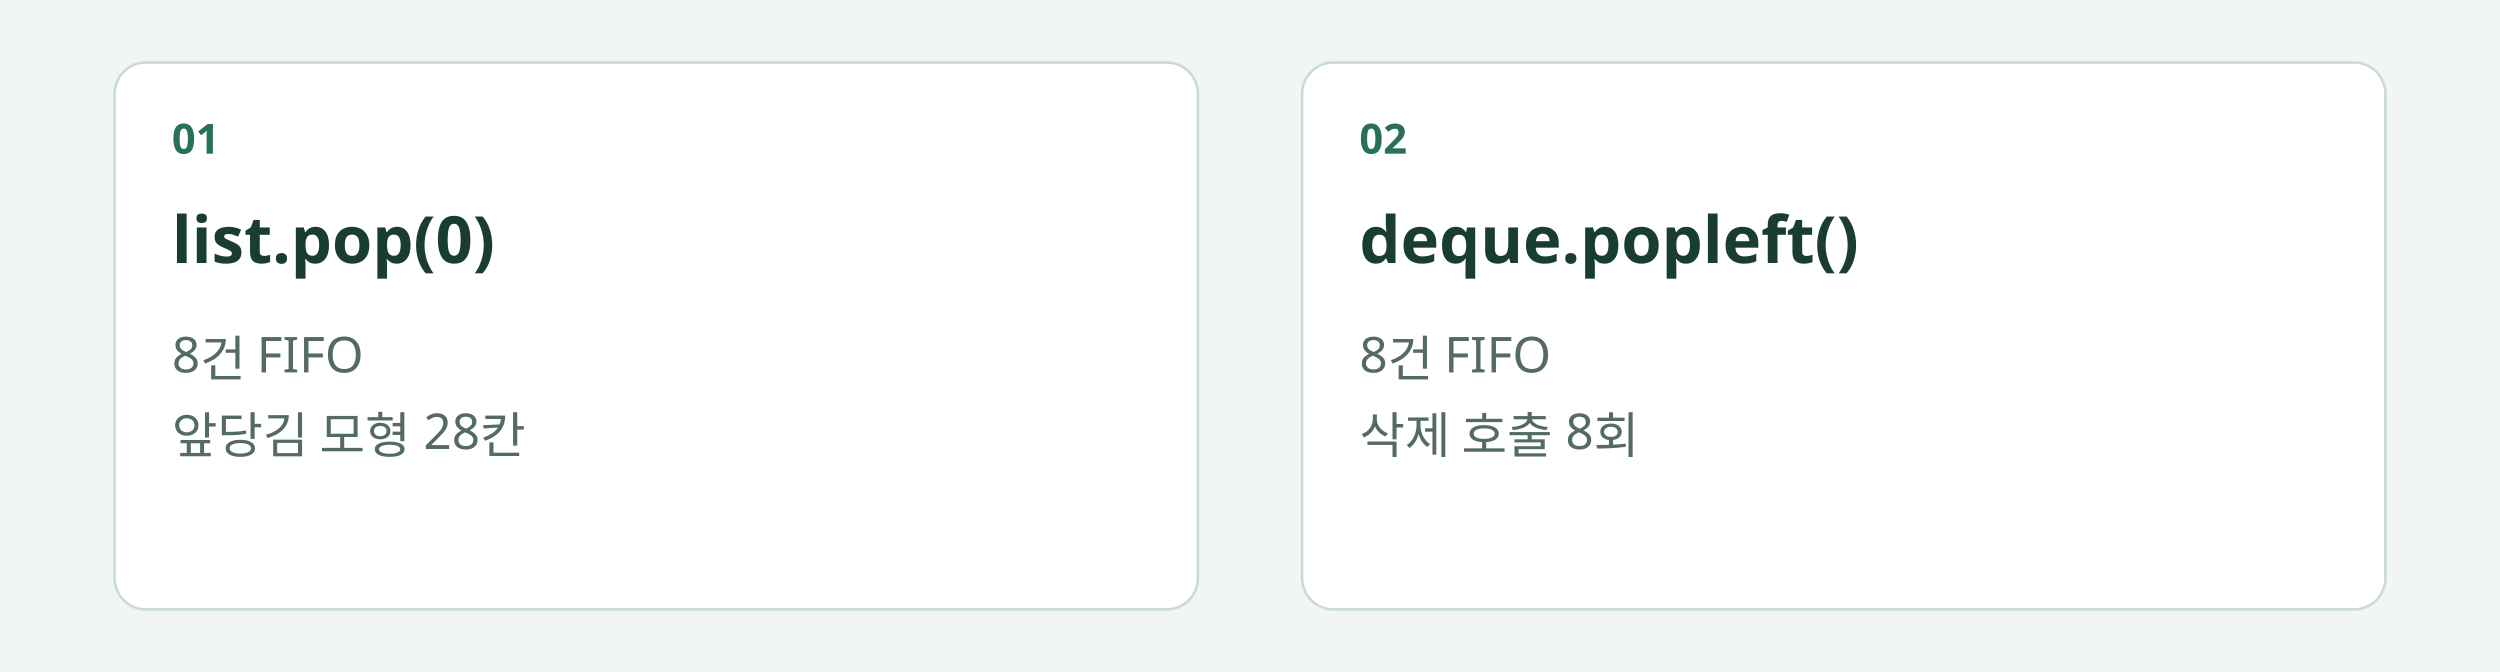
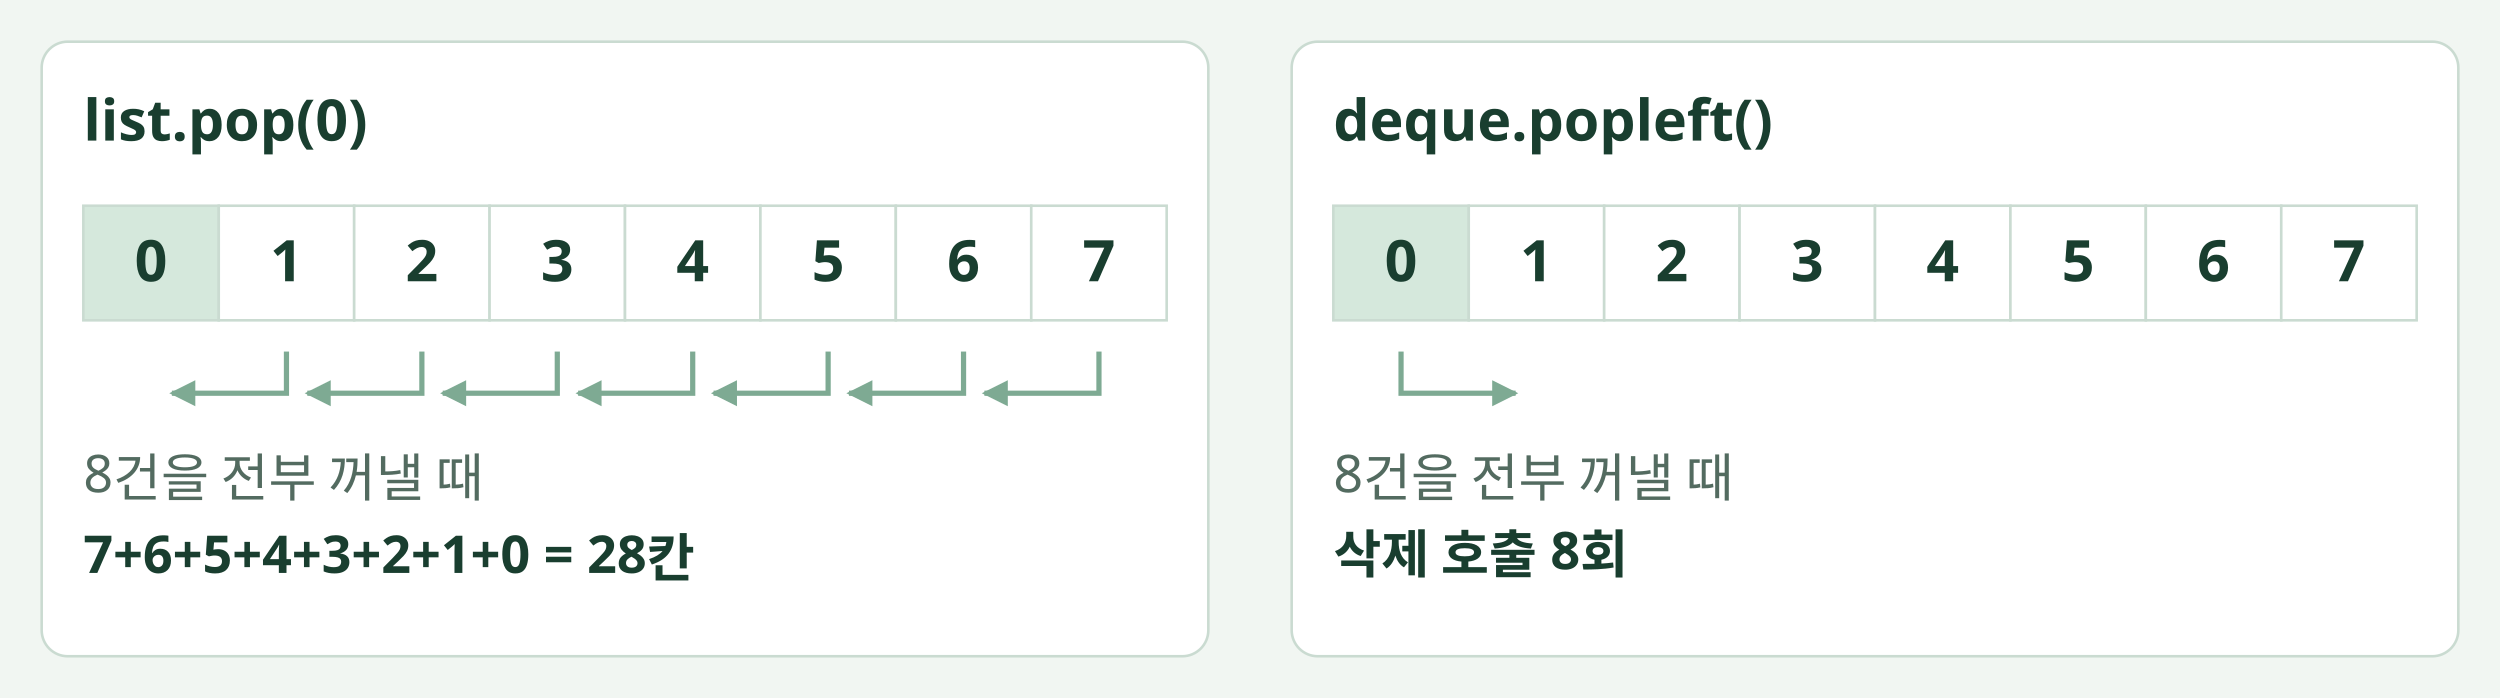
- <svg xmlns="http://www.w3.org/2000/svg" width="960" height="258" viewBox="0 140 960 258" data-diagram-kind="compare" role="img" aria-labelledby="title desc">
+ <svg xmlns="http://www.w3.org/2000/svg" width="960" height="268" viewBox="0 0 960 268" data-diagram-kind="compare" data-explanation="structured" role="img" aria-labelledby="title desc">
  <defs>
-     <marker id="arrow" viewBox="0 0 10 10" refX="9" refY="5" markerWidth="6" markerHeight="6" orient="auto-start-reverse">
+     <marker id="arrow" viewBox="0 0 10 10" refX="9" refY="5" markerWidth="5" markerHeight="5" orient="auto-start-reverse">
      <path d="M0 0L10 5L0 10Z" fill="#7eaa93" />
    </marker>
  </defs>
-   <rect y="140" width="960" height="258" fill="#f1f6f2" />
+   <rect width="960" height="268" fill="#f1f6f2" />
  <g font-family="'Malgun Gothic','Noto Sans KR',sans-serif">
-     <rect x="44" y="164" width="416" height="210" rx="12" fill="#fff" stroke="#cadbd1" />
-     <text x="66" y="199" font-size="16" fill="#287056" font-weight="700" text-anchor="start">01</text>
-     <text x="66" y="241" font-size="25" fill="#193e2f" font-weight="700" text-anchor="start">list.pop(0)</text>
-     <text x="66" y="283" font-size="19" fill="#536b60" font-weight="400" text-anchor="start">8건 FIFO</text>
-     <text x="66" y="314" font-size="19" fill="#536b60" font-weight="400" text-anchor="start">앞당김 모형 28칸</text>
-     <rect x="500" y="164" width="416" height="210" rx="12" fill="#fff" stroke="#cadbd1" />
-     <text x="522" y="199" font-size="16" fill="#287056" font-weight="700" text-anchor="start">02</text>
-     <text x="522" y="241" font-size="25" fill="#193e2f" font-weight="700" text-anchor="start">deque.popleft()</text>
-     <text x="522" y="283" font-size="19" fill="#536b60" font-weight="400" text-anchor="start">8건 FIFO</text>
-     <text x="522" y="314" font-size="19" fill="#536b60" font-weight="400" text-anchor="start">삭제 호출 8회</text>
+     <g data-panel="array">
+       <rect x="16" y="16" width="448" height="236" rx="10" fill="#fff" stroke="#cadbd1" />
+       <text x="32" y="54" font-size="22" fill="#193e2f" font-weight="700" text-anchor="start" data-role="key">
+         <tspan x="32" dy="0">list.pop(0)</tspan>
+       </text>
+       <rect x="32" y="79" width="52" height="44" rx="0" fill="#d5e8dc" stroke="#cadbd1" />
+       <text x="58" y="108" font-size="22" fill="#193e2f" font-weight="700" text-anchor="middle" data-role="key">
+         <tspan x="58" dy="0">0</tspan>
+       </text>
+       <rect x="84" y="79" width="52" height="44" rx="0" fill="#fff" stroke="#cadbd1" />
+       <text x="110" y="108" font-size="22" fill="#193e2f" font-weight="700" text-anchor="middle" data-role="key">
+         <tspan x="110" dy="0">1</tspan>
+       </text>
+       <rect x="136" y="79" width="52" height="44" rx="0" fill="#fff" stroke="#cadbd1" />
+       <text x="162" y="108" font-size="22" fill="#193e2f" font-weight="700" text-anchor="middle" data-role="key">
+         <tspan x="162" dy="0">2</tspan>
+       </text>
+       <rect x="188" y="79" width="52" height="44" rx="0" fill="#fff" stroke="#cadbd1" />
+       <text x="214" y="108" font-size="22" fill="#193e2f" font-weight="700" text-anchor="middle" data-role="key">
+         <tspan x="214" dy="0">3</tspan>
+       </text>
+       <rect x="240" y="79" width="52" height="44" rx="0" fill="#fff" stroke="#cadbd1" />
+       <text x="266" y="108" font-size="22" fill="#193e2f" font-weight="700" text-anchor="middle" data-role="key">
+         <tspan x="266" dy="0">4</tspan>
+       </text>
+       <rect x="292" y="79" width="52" height="44" rx="0" fill="#fff" stroke="#cadbd1" />
+       <text x="318" y="108" font-size="22" fill="#193e2f" font-weight="700" text-anchor="middle" data-role="key">
+         <tspan x="318" dy="0">5</tspan>
+       </text>
+       <rect x="344" y="79" width="52" height="44" rx="0" fill="#fff" stroke="#cadbd1" />
+       <text x="370" y="108" font-size="22" fill="#193e2f" font-weight="700" text-anchor="middle" data-role="key">
+         <tspan x="370" dy="0">6</tspan>
+       </text>
+       <rect x="396" y="79" width="52" height="44" rx="0" fill="#fff" stroke="#cadbd1" />
+       <text x="422" y="108" font-size="22" fill="#193e2f" font-weight="700" text-anchor="middle" data-role="key">
+         <tspan x="422" dy="0">7</tspan>
+       </text>
+       <path d="M110 135v16h-44" fill="none" stroke="#7eaa93" stroke-width="2" marker-end="url(#arrow)" />
+       <path d="M162 135v16h-44" fill="none" stroke="#7eaa93" stroke-width="2" marker-end="url(#arrow)" />
+       <path d="M214 135v16h-44" fill="none" stroke="#7eaa93" stroke-width="2" marker-end="url(#arrow)" />
+       <path d="M266 135v16h-44" fill="none" stroke="#7eaa93" stroke-width="2" marker-end="url(#arrow)" />
+       <path d="M318 135v16h-44" fill="none" stroke="#7eaa93" stroke-width="2" marker-end="url(#arrow)" />
+       <path d="M370 135v16h-44" fill="none" stroke="#7eaa93" stroke-width="2" marker-end="url(#arrow)" />
+       <path d="M422 135v16h-44" fill="none" stroke="#7eaa93" stroke-width="2" marker-end="url(#arrow)" />
+       <text x="32" y="189" font-size="20" fill="#536b60" font-weight="400" text-anchor="start">
+         <tspan x="32" dy="0">8건을 전부 꺼낼 때</tspan>
+       </text>
+       <text x="32" y="220" font-size="20" fill="#193e2f" font-weight="700" text-anchor="start" data-role="key">
+         <tspan x="32" dy="0">7+6+5+4+3+2+1+0 = 28칸</tspan>
+       </text>
+     </g>
+     <g data-panel="array">
+       <rect x="496" y="16" width="448" height="236" rx="10" fill="#fff" stroke="#cadbd1" />
+       <text x="512" y="54" font-size="22" fill="#193e2f" font-weight="700" text-anchor="start" data-role="key">
+         <tspan x="512" dy="0">deque.popleft()</tspan>
+       </text>
+       <rect x="512" y="79" width="52" height="44" rx="0" fill="#d5e8dc" stroke="#cadbd1" />
+       <text x="538" y="108" font-size="22" fill="#193e2f" font-weight="700" text-anchor="middle" data-role="key">
+         <tspan x="538" dy="0">0</tspan>
+       </text>
+       <rect x="564" y="79" width="52" height="44" rx="0" fill="#fff" stroke="#cadbd1" />
+       <text x="590" y="108" font-size="22" fill="#193e2f" font-weight="700" text-anchor="middle" data-role="key">
+         <tspan x="590" dy="0">1</tspan>
+       </text>
+       <rect x="616" y="79" width="52" height="44" rx="0" fill="#fff" stroke="#cadbd1" />
+       <text x="642" y="108" font-size="22" fill="#193e2f" font-weight="700" text-anchor="middle" data-role="key">
+         <tspan x="642" dy="0">2</tspan>
+       </text>
+       <rect x="668" y="79" width="52" height="44" rx="0" fill="#fff" stroke="#cadbd1" />
+       <text x="694" y="108" font-size="22" fill="#193e2f" font-weight="700" text-anchor="middle" data-role="key">
+         <tspan x="694" dy="0">3</tspan>
+       </text>
+       <rect x="720" y="79" width="52" height="44" rx="0" fill="#fff" stroke="#cadbd1" />
+       <text x="746" y="108" font-size="22" fill="#193e2f" font-weight="700" text-anchor="middle" data-role="key">
+         <tspan x="746" dy="0">4</tspan>
+       </text>
+       <rect x="772" y="79" width="52" height="44" rx="0" fill="#fff" stroke="#cadbd1" />
+       <text x="798" y="108" font-size="22" fill="#193e2f" font-weight="700" text-anchor="middle" data-role="key">
+         <tspan x="798" dy="0">5</tspan>
+       </text>
+       <rect x="824" y="79" width="52" height="44" rx="0" fill="#fff" stroke="#cadbd1" />
+       <text x="850" y="108" font-size="22" fill="#193e2f" font-weight="700" text-anchor="middle" data-role="key">
+         <tspan x="850" dy="0">6</tspan>
+       </text>
+       <rect x="876" y="79" width="52" height="44" rx="0" fill="#fff" stroke="#cadbd1" />
+       <text x="902" y="108" font-size="22" fill="#193e2f" font-weight="700" text-anchor="middle" data-role="key">
+         <tspan x="902" dy="0">7</tspan>
+       </text>
+       <path d="M538 135v16h44" fill="none" stroke="#7eaa93" stroke-width="2" marker-end="url(#arrow)" />
+       <text x="512" y="189" font-size="20" fill="#536b60" font-weight="400" text-anchor="start">
+         <tspan x="512" dy="0">8건을 전부 꺼낼 때</tspan>
+       </text>
+       <text x="512" y="220" font-size="20" fill="#193e2f" font-weight="700" text-anchor="start" data-role="key">
+         <tspan x="512" dy="0">삭제 호출 8회</tspan>
+       </text>
+     </g>
  </g>
</svg>
